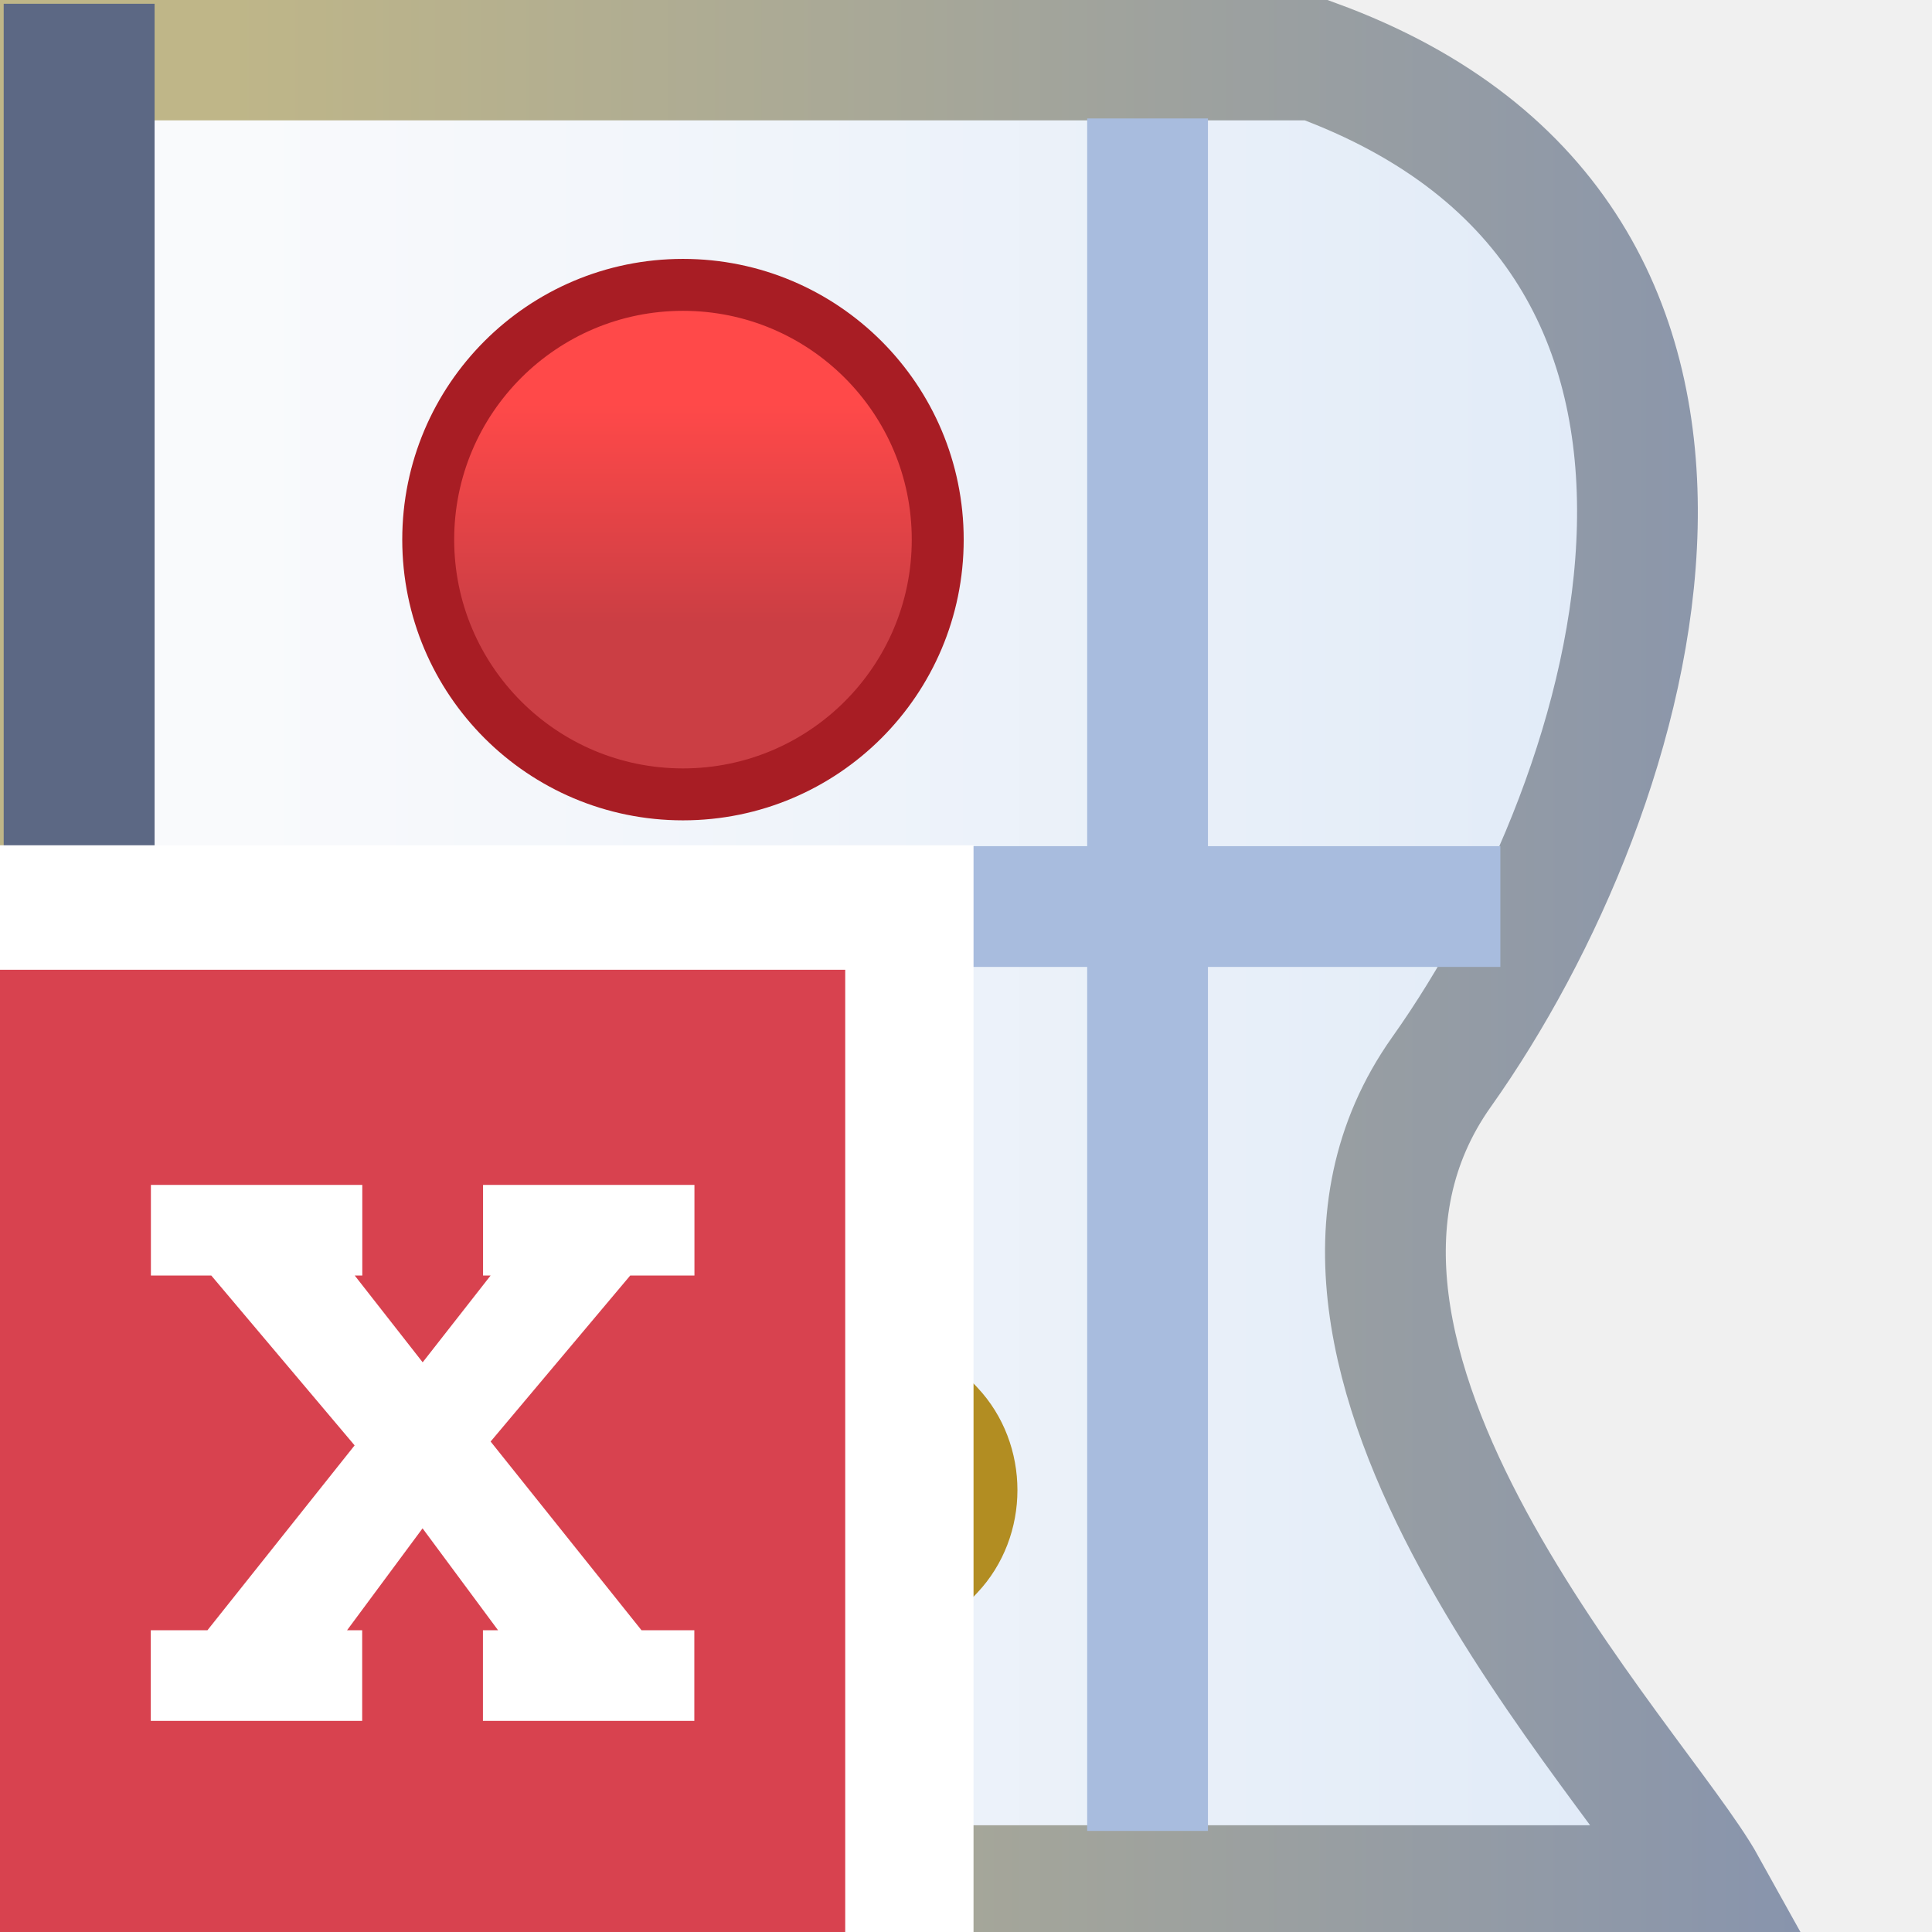
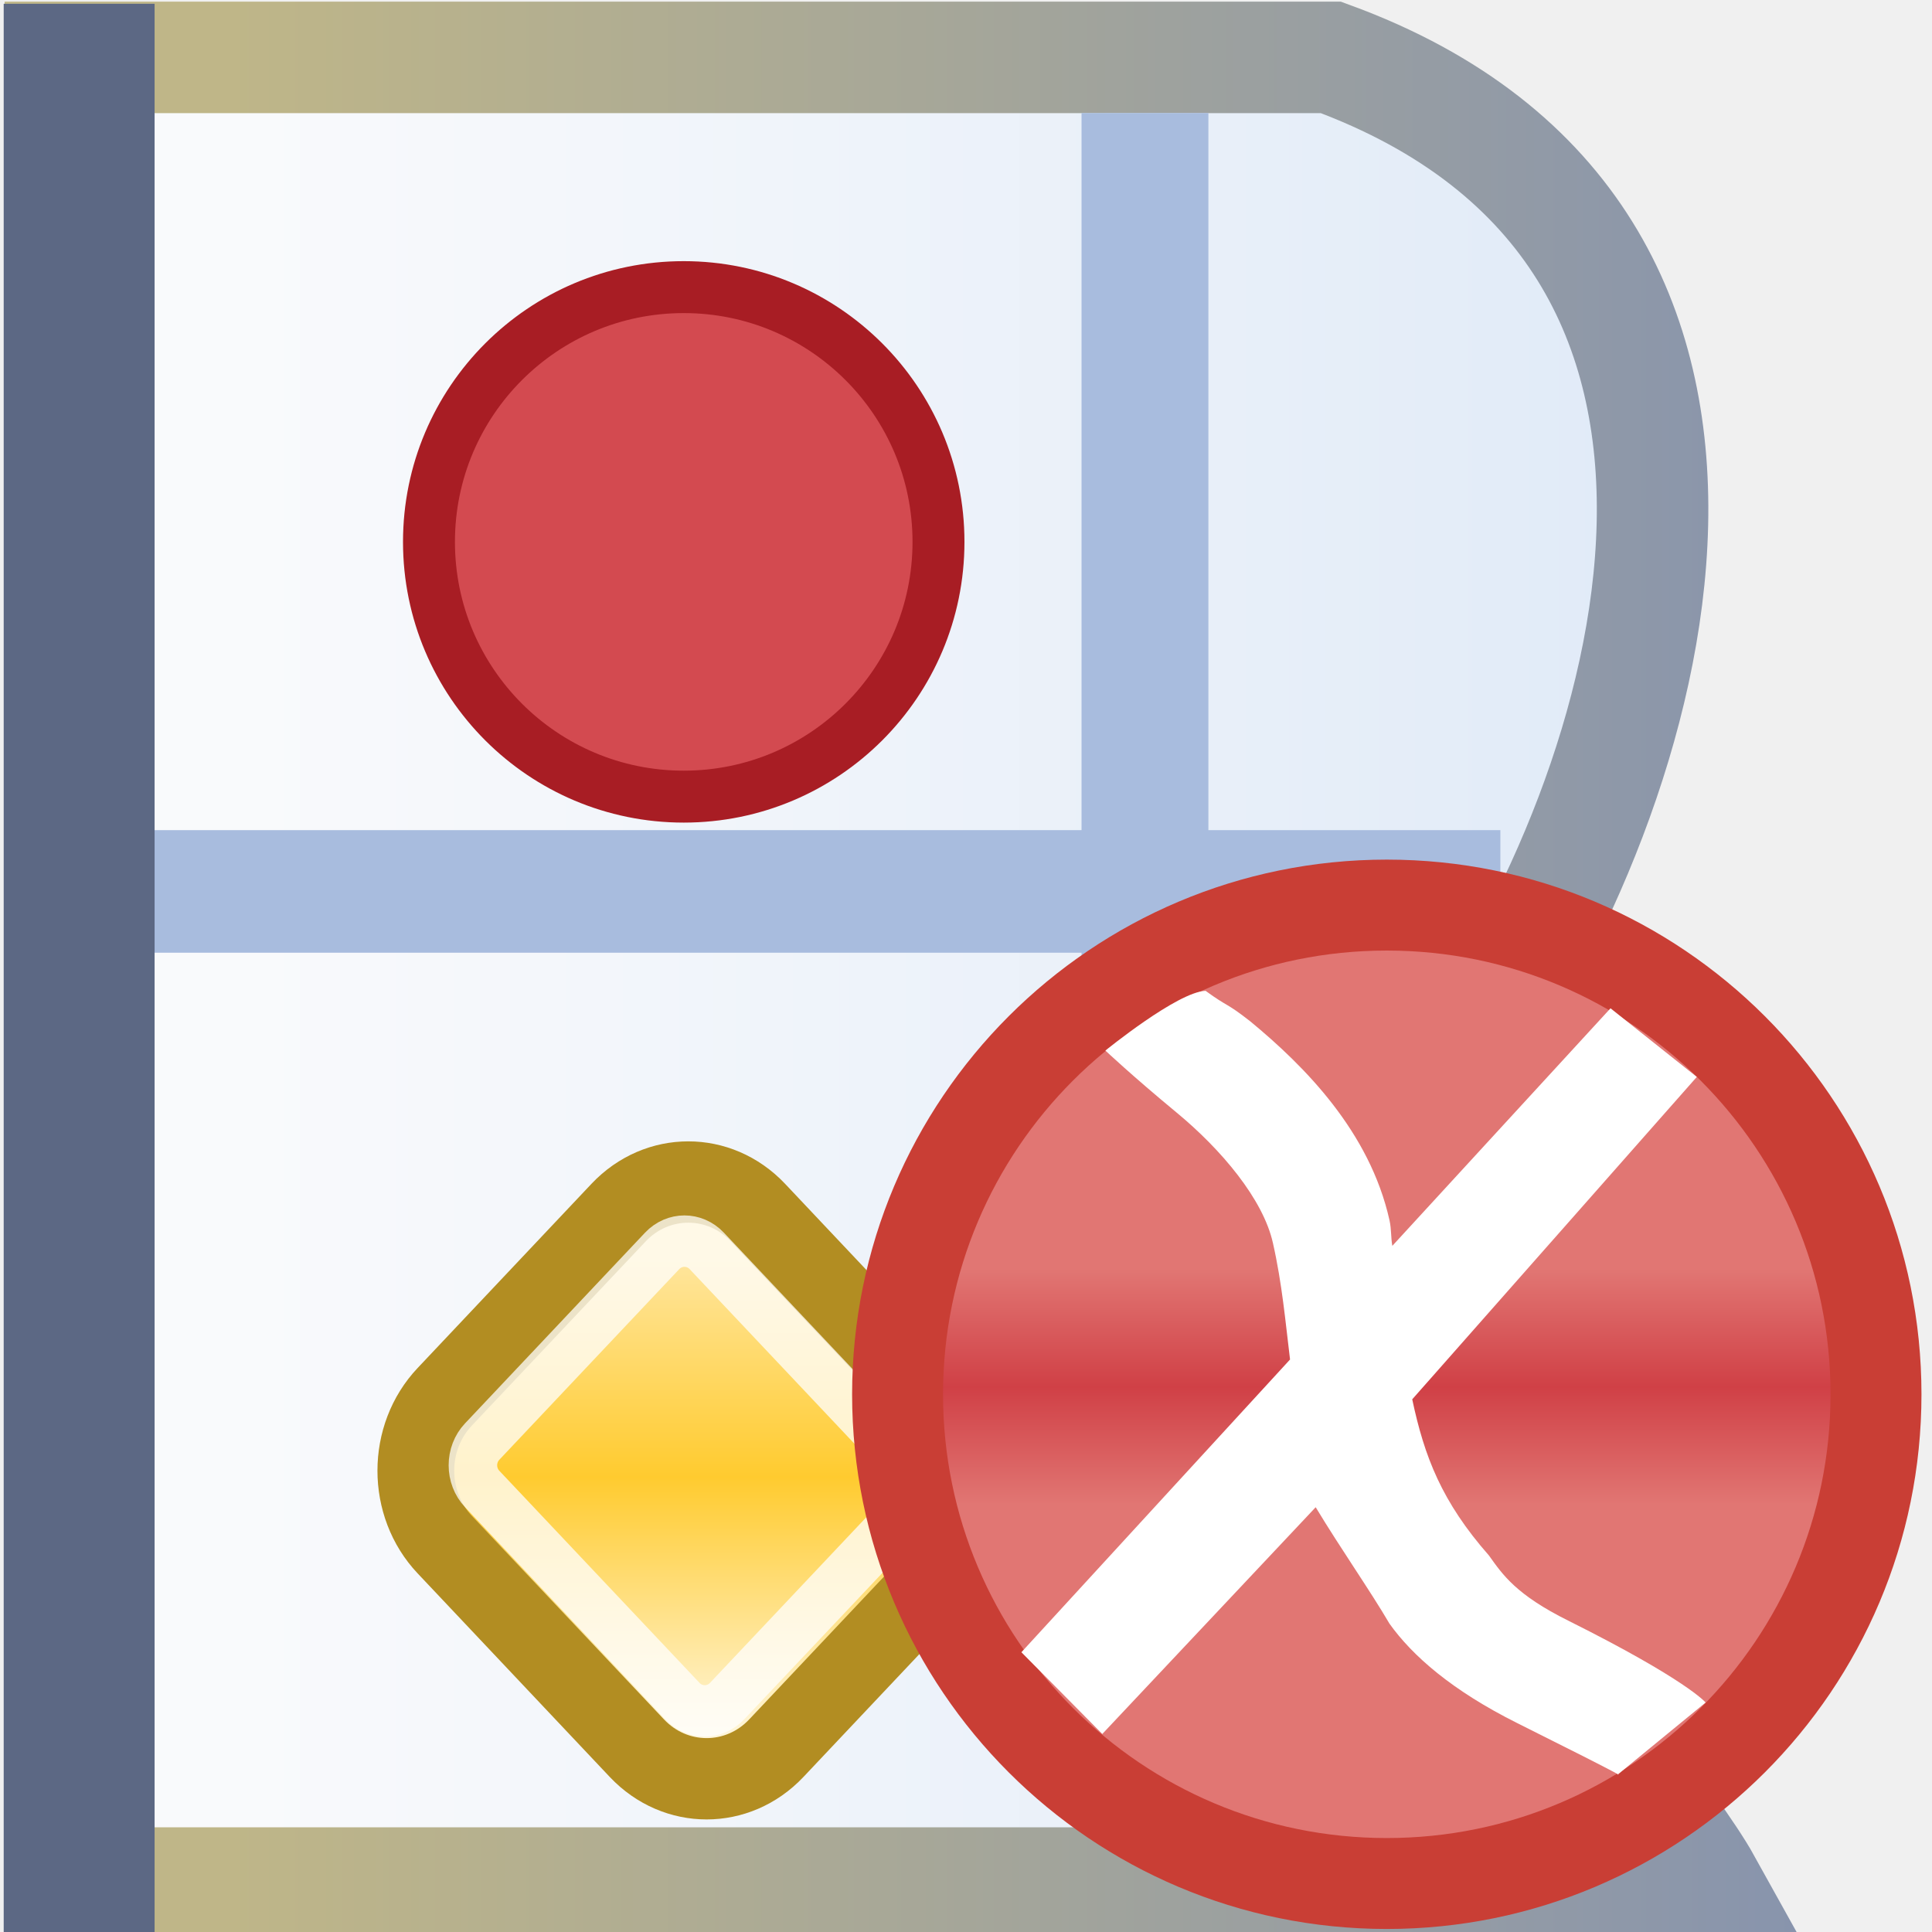
<svg xmlns="http://www.w3.org/2000/svg" xmlns:xlink="http://www.w3.org/1999/xlink" width="16" height="16" id="svg2" version="1.1">
  <defs id="defs4">
    <linearGradient id="linearGradient5105">
      <stop style="stop-color:#bfb688;stop-opacity:1;" offset="0" id="stop5107" />
      <stop style="stop-color:#8693ae;stop-opacity:1" offset="1" id="stop5109" />
    </linearGradient>
    <linearGradient id="linearGradient5255">
      <stop style="stop-color:#f9fafc;stop-opacity:1" offset="0" id="stop5257" />
      <stop style="stop-color:#dee9f7;stop-opacity:1" offset="1" id="stop5259" />
    </linearGradient>
    <linearGradient id="linearGradient4903-7-7-52">
      <stop id="stop4905-2-3-9" offset="0" style="stop-color:#ffe69f;stop-opacity:1" />
      <stop style="stop-color:#ffcb2f;stop-opacity:1" offset="0.415" id="stop4911-4-9-2" />
      <stop id="stop4907-3-6-1" offset="1" style="stop-color:#ffffff;stop-opacity:1" />
    </linearGradient>
-     <linearGradient xlink:href="#linearGradient5255" id="linearGradient18366" gradientUnits="userSpaceOnUse" gradientTransform="matrix(1.382308,0,0,0.9807125,-6.2406,20.04421)" x1="22.879" y1="1037.211" x2="22.879" y2="1051.027" />
-     <linearGradient xlink:href="#linearGradient5105" id="linearGradient18368" gradientUnits="userSpaceOnUse" gradientTransform="matrix(1.382308,0,0,0.9807125,20.37985,20.04421)" x1="9.171" y1="1036.943" x2="9.171" y2="1051.68" />
+     <linearGradient xlink:href="#linearGradient5255" id="linearGradient18366" gradientUnits="userSpaceOnUse" gradientTransform="matrix(1.382308,0,0,0.9807125,-6.264242,20.04421)" x1="22.879" y1="1037.211" x2="22.879" y2="1051.027" />
+     <linearGradient xlink:href="#linearGradient5105" id="linearGradient18368" gradientUnits="userSpaceOnUse" gradientTransform="matrix(1.382308,0,0,0.9807125,20.35621,20.04421)" x1="9.171" y1="1036.943" x2="9.171" y2="1051.68" />
    <linearGradient xlink:href="#linearGradient4903-7-7-52" id="linearGradient20355" gradientUnits="userSpaceOnUse" gradientTransform="matrix(0.7216023,0,0,0.7216023,246.5466,-1265.794)" x1="733.184" y1="727.802" x2="738.317" y2="732.935" />
    <linearGradient id="linearGradient10798-1-9-3-7-1-15-1-7-6-1">
      <stop id="stop10800-5-2-1-8-2-8-1-7-3-7" offset="0" style="stop-color:#e17673;stop-opacity:1;" />
      <stop style="stop-color:#d04046;stop-opacity:1;" offset="0.5" id="stop10806-6-8-5-3-2-95-0-5-4-8" />
      <stop id="stop10802-1-5-3-0-2-0-9-8-4-3" offset="1" style="stop-color:#e17673;stop-opacity:1;" />
    </linearGradient>
    <linearGradient y2="465.527" x2="388.637" y1="470.63" x1="388.637" gradientUnits="userSpaceOnUse" id="linearGradient8163-2" xlink:href="#linearGradient10798-1-9-3-7-1-15-1-7-6-1" />
-     <linearGradient xlink:href="#linearGradient3852" id="linearGradient3858" x1="385.984" y1="462.57" x2="385.984" y2="471.699" gradientUnits="userSpaceOnUse" />
-     <linearGradient id="linearGradient3852">
-       <stop style="stop-color:#ff4949;stop-opacity:1" offset="0" id="stop3854" />
-       <stop style="stop-color:#cb3e44;stop-opacity:1" offset="1" id="stop3856" />
-     </linearGradient>
-     <linearGradient y2="471.699" x2="385.984" y1="462.57" x1="385.984" gradientUnits="userSpaceOnUse" id="linearGradient3060" xlink:href="#linearGradient3852" />
-     <linearGradient y2="471.699" x2="385.984" y1="462.57" x1="385.984" gradientUnits="userSpaceOnUse" id="linearGradient3060-8" xlink:href="#linearGradient3852-6" />
-     <linearGradient id="linearGradient3852-6">
-       <stop style="stop-color:#ff4949;stop-opacity:1" offset="0" id="stop3854-6" />
-       <stop style="stop-color:#cb3e44;stop-opacity:1" offset="1" id="stop3856-5" />
-     </linearGradient>
-     <linearGradient y2="471.699" x2="385.984" y1="462.57" x1="385.984" gradientUnits="userSpaceOnUse" id="linearGradient3057" xlink:href="#linearGradient3852-6" />
  </defs>
  <g id="layer1" style="display:inline" transform="translate(0,-1036.362)">
    <g style="display:inline" id="g8472" transform="matrix(0.9346781,0,0,0.9346781,-14.57181,69.04451)">
      <g transform="translate(15.60054,0)" id="g8421" />
      <g id="g10285" transform="matrix(0,1,1,0,-1019.403,1019.403)">
-         <path id="rect4172-1" d="m 16.049,1035.528 16.176,0 0,14.578 c -1.063,-0.59 -4.699,-4.122 -7.21,-2.34 -2.511,1.782 -7.382,3.214 -8.966,-1.115 z" style="fill:url(#linearGradient18366);fill-opacity:1;stroke:url(#linearGradient18368);stroke-width:1.07;stroke-linecap:butt;stroke-linejoin:miter;stroke-miterlimit:4;stroke-opacity:1;stroke-dasharray:none;stroke-dashoffset:0;display:inline" />
-         <path style="fill:#adc1e1;fill-opacity:1;stroke:#a8bcde;stroke-width:1.07;stroke-linecap:butt;stroke-linejoin:miter;stroke-miterlimit:4;stroke-opacity:1;stroke-dasharray:none" d="m 23.55,1036.025 0,12.262" id="path18345" />
+         <path id="rect4172-1" d="m 16.026,1035.528 16.176,0 0,14.578 c -1.063,-0.59 -4.699,-3.988 -7.21,-2.206 -2.511,1.782 -7.382,3.214 -8.966,-1.115 z" style="fill:url(#linearGradient18366);fill-opacity:1;stroke:url(#linearGradient18368);stroke-width:0.988;stroke-linecap:butt;stroke-linejoin:miter;stroke-miterlimit:4;stroke-opacity:1;stroke-dasharray:none;stroke-dashoffset:0;display:inline" />
        <rect y="1042.646" x="22.742" height="1.07" width="1.418" id="rect4942" style="fill:none;stroke:none" />
        <rect y="1044.786" x="22.742" height="1.07" width="1.418" id="rect4942-1" style="fill:none;stroke:none;display:inline" />
        <g id="g20348" transform="matrix(0.8824479,0,0,0.8824479,4.173906,122.6679)">
          <rect style="fill:none;stroke:none;display:inline" id="rect4942-1-7" width="1.422" height="1.013" x="25.573" y="1043.461" />
          <rect transform="matrix(0.7272427,0.6863804,0.7272427,-0.6863804,0,0)" ry="1.02" y="-741.458" x="774.856" height="4.583" width="4.851" id="rect4880" style="font-size:13.589px;font-style:normal;font-weight:normal;line-height:125%;letter-spacing:0px;word-spacing:0px;color:#000000;fill:url(#linearGradient20355);fill-opacity:1;fill-rule:nonzero;stroke:#b28d22;stroke-width:0.794;stroke-linecap:butt;stroke-linejoin:miter;stroke-miterlimit:4;stroke-opacity:1;stroke-dasharray:none;stroke-dashoffset:0;marker:none;visibility:visible;display:inline;overflow:visible;enable-background:accumulate;font-family:Sans" />
          <rect transform="matrix(0.7272427,0.6863804,0.7272427,-0.6863804,0,0)" ry="0.327" y="-740.819" x="775.439" height="3.286" width="3.583" id="rect4880-5" style="font-size:13.589px;font-style:normal;font-weight:normal;line-height:125%;letter-spacing:0px;word-spacing:0px;color:#000000;fill:none;stroke:#ffffff;stroke-width:0.502;stroke-linecap:butt;stroke-linejoin:miter;stroke-miterlimit:4;stroke-opacity:0.751;stroke-dasharray:none;stroke-dashoffset:0;marker:none;visibility:visible;display:inline;overflow:visible;enable-background:accumulate;font-family:Sans" />
        </g>
-         <path style="fill:#adc1e1;fill-opacity:1;stroke:#a8bcde;stroke-width:1.07;stroke-linecap:butt;stroke-linejoin:miter;stroke-miterlimit:4;stroke-opacity:1;stroke-dasharray:none" d="m 16.567,1045.161 15.173,0" id="path18347" />
+         <path style="fill:#adc1e1;fill-opacity:1;stroke:#a8bcde;stroke-width:1.086px;stroke-linecap:butt;stroke-linejoin:miter;stroke-opacity:1" d="m 23.416,1036.025 0,12.262" id="path18345" />
+         <path style="fill:#adc1e1;fill-opacity:1;stroke:#a8bcde;stroke-width:1.124px;stroke-linecap:butt;stroke-linejoin:miter;stroke-opacity:1" d="m 16.519,1045.138 15.173,0" id="path18347" />
        <g transform="matrix(0,1.069887,1.069887,0,-1093.178,1054.474)" style="display:inline;fill:#d34a50;fill-opacity:1;stroke:#a81d24;stroke-opacity:1" id="layer1-8">
          <g id="g11331-3-1-1" style="display:inline;fill:#d34a50;fill-opacity:1;stroke:#a81d24;stroke-opacity:1" transform="matrix(0.279033,0,0,0.279033,-100.5321,912.079)">
            <g style="fill:#d34a50;fill-opacity:1;stroke:#a81d24;stroke-opacity:1" id="g13408-8" />
          </g>
          <g id="g6124-3" style="display:inline;fill:#d34a50;fill-opacity:1;stroke:#a81d24;stroke-opacity:1" transform="matrix(-1,0,0,1,16.12959,8.014063)">
            <g id="text6430" style="font-size:13.589px;font-style:normal;font-weight:normal;line-height:125%;letter-spacing:0px;word-spacing:0px;fill:#d34a50;fill-opacity:1;stroke:#a81d24;font-family:Sans;stroke-opacity:1" transform="scale(-1,1)" />
            <g id="g6438" style="font-size:13.589px;font-style:normal;font-weight:normal;line-height:125%;letter-spacing:0px;word-spacing:0px;fill:#d34a50;fill-opacity:1;stroke:#a81d24;display:inline;font-family:Sans;stroke-opacity:1" transform="scale(-1,1)" />
          </g>
        </g>
+         <path transform="matrix(0,0.2124455,0.2124455,0,-79.15609,958.5959)" d="m 398.75,468.237 c 0,5.868 -4.757,10.625 -10.625,10.625 -5.868,0 -10.625,-4.757 -10.625,-10.625 0,-5.868 4.757,-10.625 10.625,-10.625 5.868,0 10.625,4.757 10.625,10.625 z" id="path10796-2-6-2" style="font-size:13.589px;font-style:normal;font-weight:normal;line-height:125%;letter-spacing:0px;word-spacing:0px;fill:#d34a50;fill-opacity:1;stroke:#a81d24;stroke-width:2.166;stroke-linecap:round;stroke-linejoin:round;stroke-miterlimit:4;stroke-opacity:1;stroke-dasharray:none;stroke-dashoffset:0;display:inline;font-family:Sans" />
        <rect style="fill:#5c6884;fill-opacity:1;stroke:none" id="rect21127" width="1.337" height="17.152" x="1035.026" y="15.551" transform="matrix(0,1,1,0,0,0)" ry="0" />
-         <path transform="matrix(0,0.2124455,0.2124455,0,-79.17607,958.5892)" d="m 398.75,468.237 c 0,5.868 -4.757,10.625 -10.625,10.625 -5.868,0 -10.625,-4.757 -10.625,-10.625 0,-5.868 4.757,-10.625 10.625,-10.625 5.868,0 10.625,4.757 10.625,10.625 z" id="path10796-2-6-2-9" style="font-size:13.589px;font-style:normal;font-weight:normal;line-height:125%;letter-spacing:0px;word-spacing:0px;fill:url(#linearGradient3057);fill-opacity:1;stroke:#a81d24;stroke-width:2.166;stroke-linecap:round;stroke-linejoin:round;stroke-miterlimit:4;stroke-opacity:1;stroke-dasharray:none;stroke-dashoffset:0;display:inline;font-family:Sans" />
-       </g>
-       <rect style="fill:#ffffff;fill-opacity:1;stroke:none" id="rect3819" width="8.626" height="9.662" x="15.59" y="1042.41" />
-       <g id="g3047" transform="translate(-10.2308,2.474114)">
-         <rect y="1041.039" x="25.821" height="8.559" width="7.489" id="rect4244" style="fill:#d8424f;fill-opacity:1;stroke:none;display:inline" />
-         <path id="path4187" d="m 27.158,1042.945 0,0.134 0,0.535 0,0.134 0.134,0 0.401,0 1.27,1.505 -1.304,1.638 -0.368,0 -0.134,0 0,0.134 0,0.535 0,0.134 0.134,0 1.605,0 0.134,0 0,-0.134 0,-0.535 0,-0.134 -0.134,0 0.669,-0.903 0.669,0.903 -0.134,0 0,0.134 0,0.535 0,0.134 0.134,0 1.605,0 0.134,0 0,-0.134 0,-0.535 0,-0.134 -0.134,0 -0.334,0 -1.337,-1.672 1.237,-1.471 0.435,0 0.134,0 0,-0.134 0,-0.535 0,-0.134 -0.134,0 -1.605,0 -0.134,0 0,0.134 0,0.535 0,0.134 0.067,0 -0.602,0.769 -0.602,-0.769 0.067,0 0,-0.134 0,-0.535 0,-0.134 -0.134,0 -1.605,0 -0.134,0 z" style="font-size:7.69px;font-style:normal;font-variant:normal;font-weight:normal;font-stretch:normal;text-indent:0;text-align:start;text-decoration:none;line-height:125%;letter-spacing:0px;word-spacing:0px;text-transform:none;direction:ltr;block-progression:tb;writing-mode:lr-tb;text-anchor:start;baseline-shift:baseline;color:#000000;fill:#ffffff;fill-opacity:1;fill-rule:nonzero;stroke:none;stroke-width:0.275;marker:none;visibility:visible;display:inline;overflow:visible;enable-background:accumulate;font-family:Sans;-inkscape-font-specification:Sans" />
+         <g transform="matrix(0,0.8055326,0.8055326,0,-813.5037,1040.659)" style="display:inline" id="layer1-4">
+           <g transform="translate(-8.220116,-12.9047)" id="g8159" style="display:inline">
+             <path transform="matrix(0.5064509,0,0,0.5064509,-180.126,820.2612)" d="m 398.75,468.237 c 0,5.868 -4.757,10.625 -10.625,10.625 -5.868,0 -10.625,-4.757 -10.625,-10.625 0,-5.868 4.757,-10.625 10.625,-10.625 5.868,0 10.625,4.757 10.625,10.625 z" id="path10796-2-6-0" style="fill:url(#linearGradient8163-2);fill-opacity:1;stroke:#c93e35;stroke-width:1.975;stroke-linecap:round;stroke-linejoin:round;stroke-miterlimit:4;stroke-opacity:1;stroke-dasharray:none;stroke-dashoffset:0;display:inline" />
+             <g transform="matrix(1.188034,0,0,1.186047,14.35445,-196.6718)" id="g5025">
+               <g transform="matrix(1.090502,0,0,1.090502,-0.09572826,-95.68129)" id="g4095">
+                 <path id="path5021" transform="matrix(0.7718711,0,0,0.7731646,-4.647127,1051.056)" d="M 6.227,3.695 C 5.918,3.706 5.125,4.352 5.125,4.352 c 0,0 0.289,0.273 0.781,0.68 0.493,0.407 0.955,0.955 1.062,1.438 C 7.069,6.917 7.105,7.333 7.156,7.75 L 4.201,10.97 5.091,11.869 7.438,9.375 c 0.279,0.462 0.597,0.914 0.812,1.281 0.253,0.354 0.686,0.734 1.406,1.094 1.286,0.642 1.105,0.565 1.105,0.565 l 0.966,-0.792 c 0,0 -0.203,-0.247 -1.508,-0.899 C 9.643,10.338 9.495,10.118 9.344,9.906 8.824,9.315 8.633,8.816 8.5,8.188 L 11.63,4.642 10.681,3.887 8.281,6.5 C 8.264,6.403 8.272,6.319 8.25,6.219 8.033,5.246 7.319,4.526 6.719,4.031 6.446,3.817 6.481,3.88 6.227,3.695 z" style="font-size:medium;font-style:normal;font-variant:normal;font-weight:normal;font-stretch:normal;text-indent:0;text-align:start;text-decoration:none;line-height:normal;letter-spacing:normal;word-spacing:normal;text-transform:none;direction:ltr;block-progression:tb;writing-mode:lr-tb;text-anchor:start;baseline-shift:baseline;color:#000000;fill:#ffffff;fill-opacity:1;stroke:none;stroke-width:1px;marker:none;visibility:visible;display:inline;overflow:visible;enable-background:accumulate;font-family:Sans;-inkscape-font-specification:Sans" />
+               </g>
+             </g>
+           </g>
+         </g>
      </g>
    </g>
  </g>
</svg>
